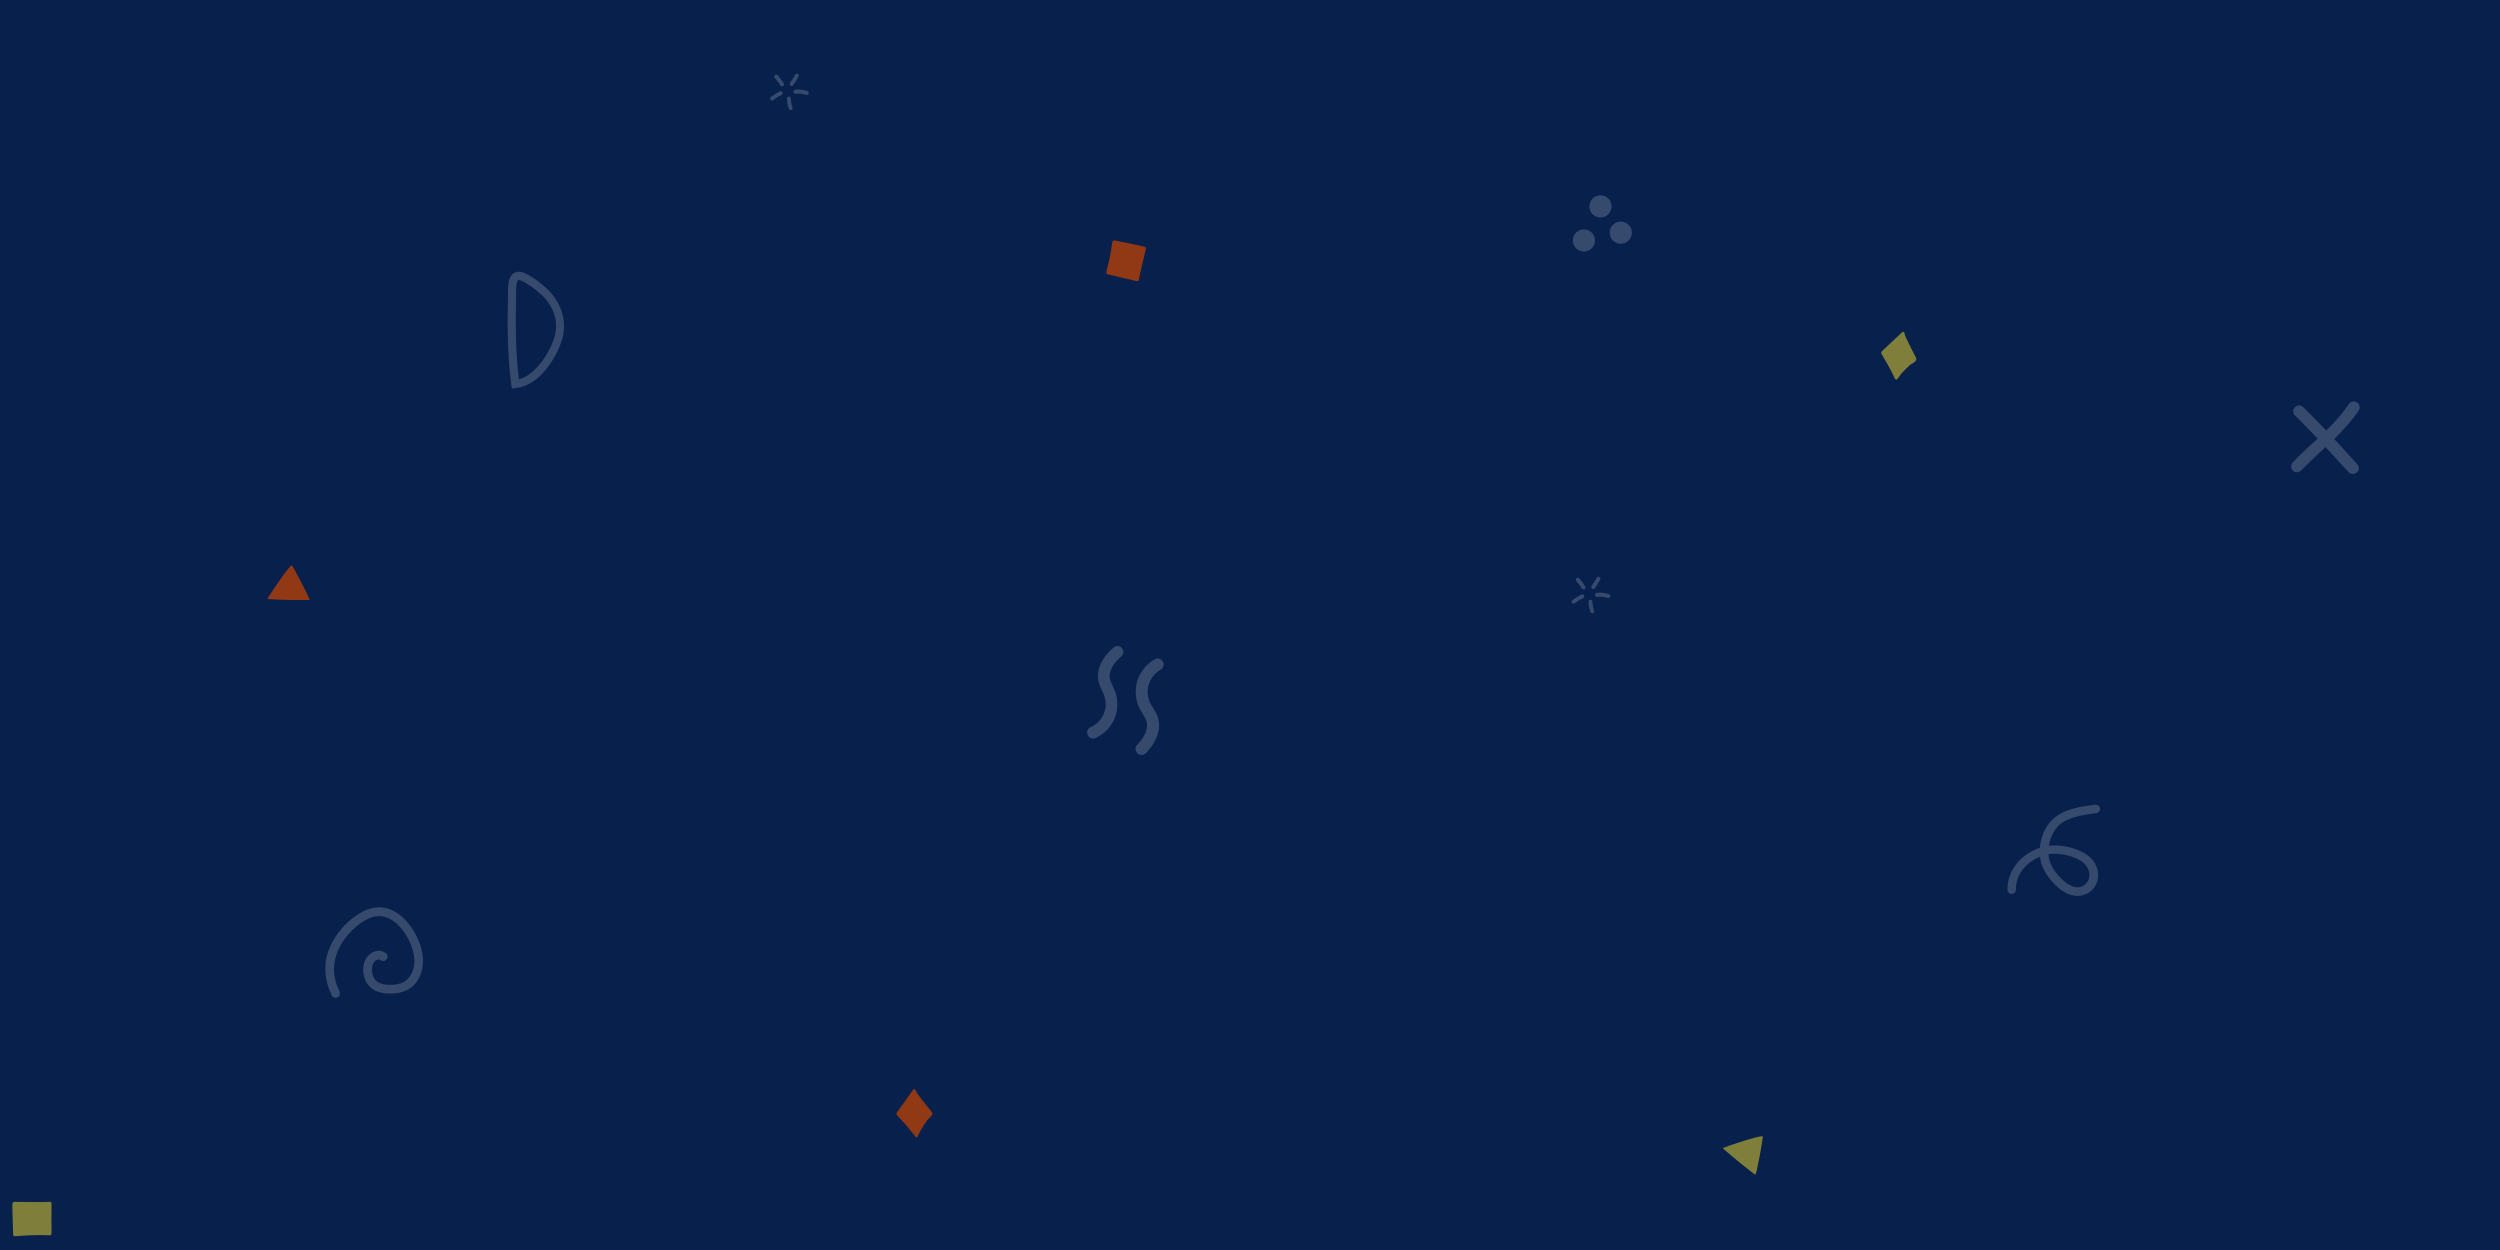
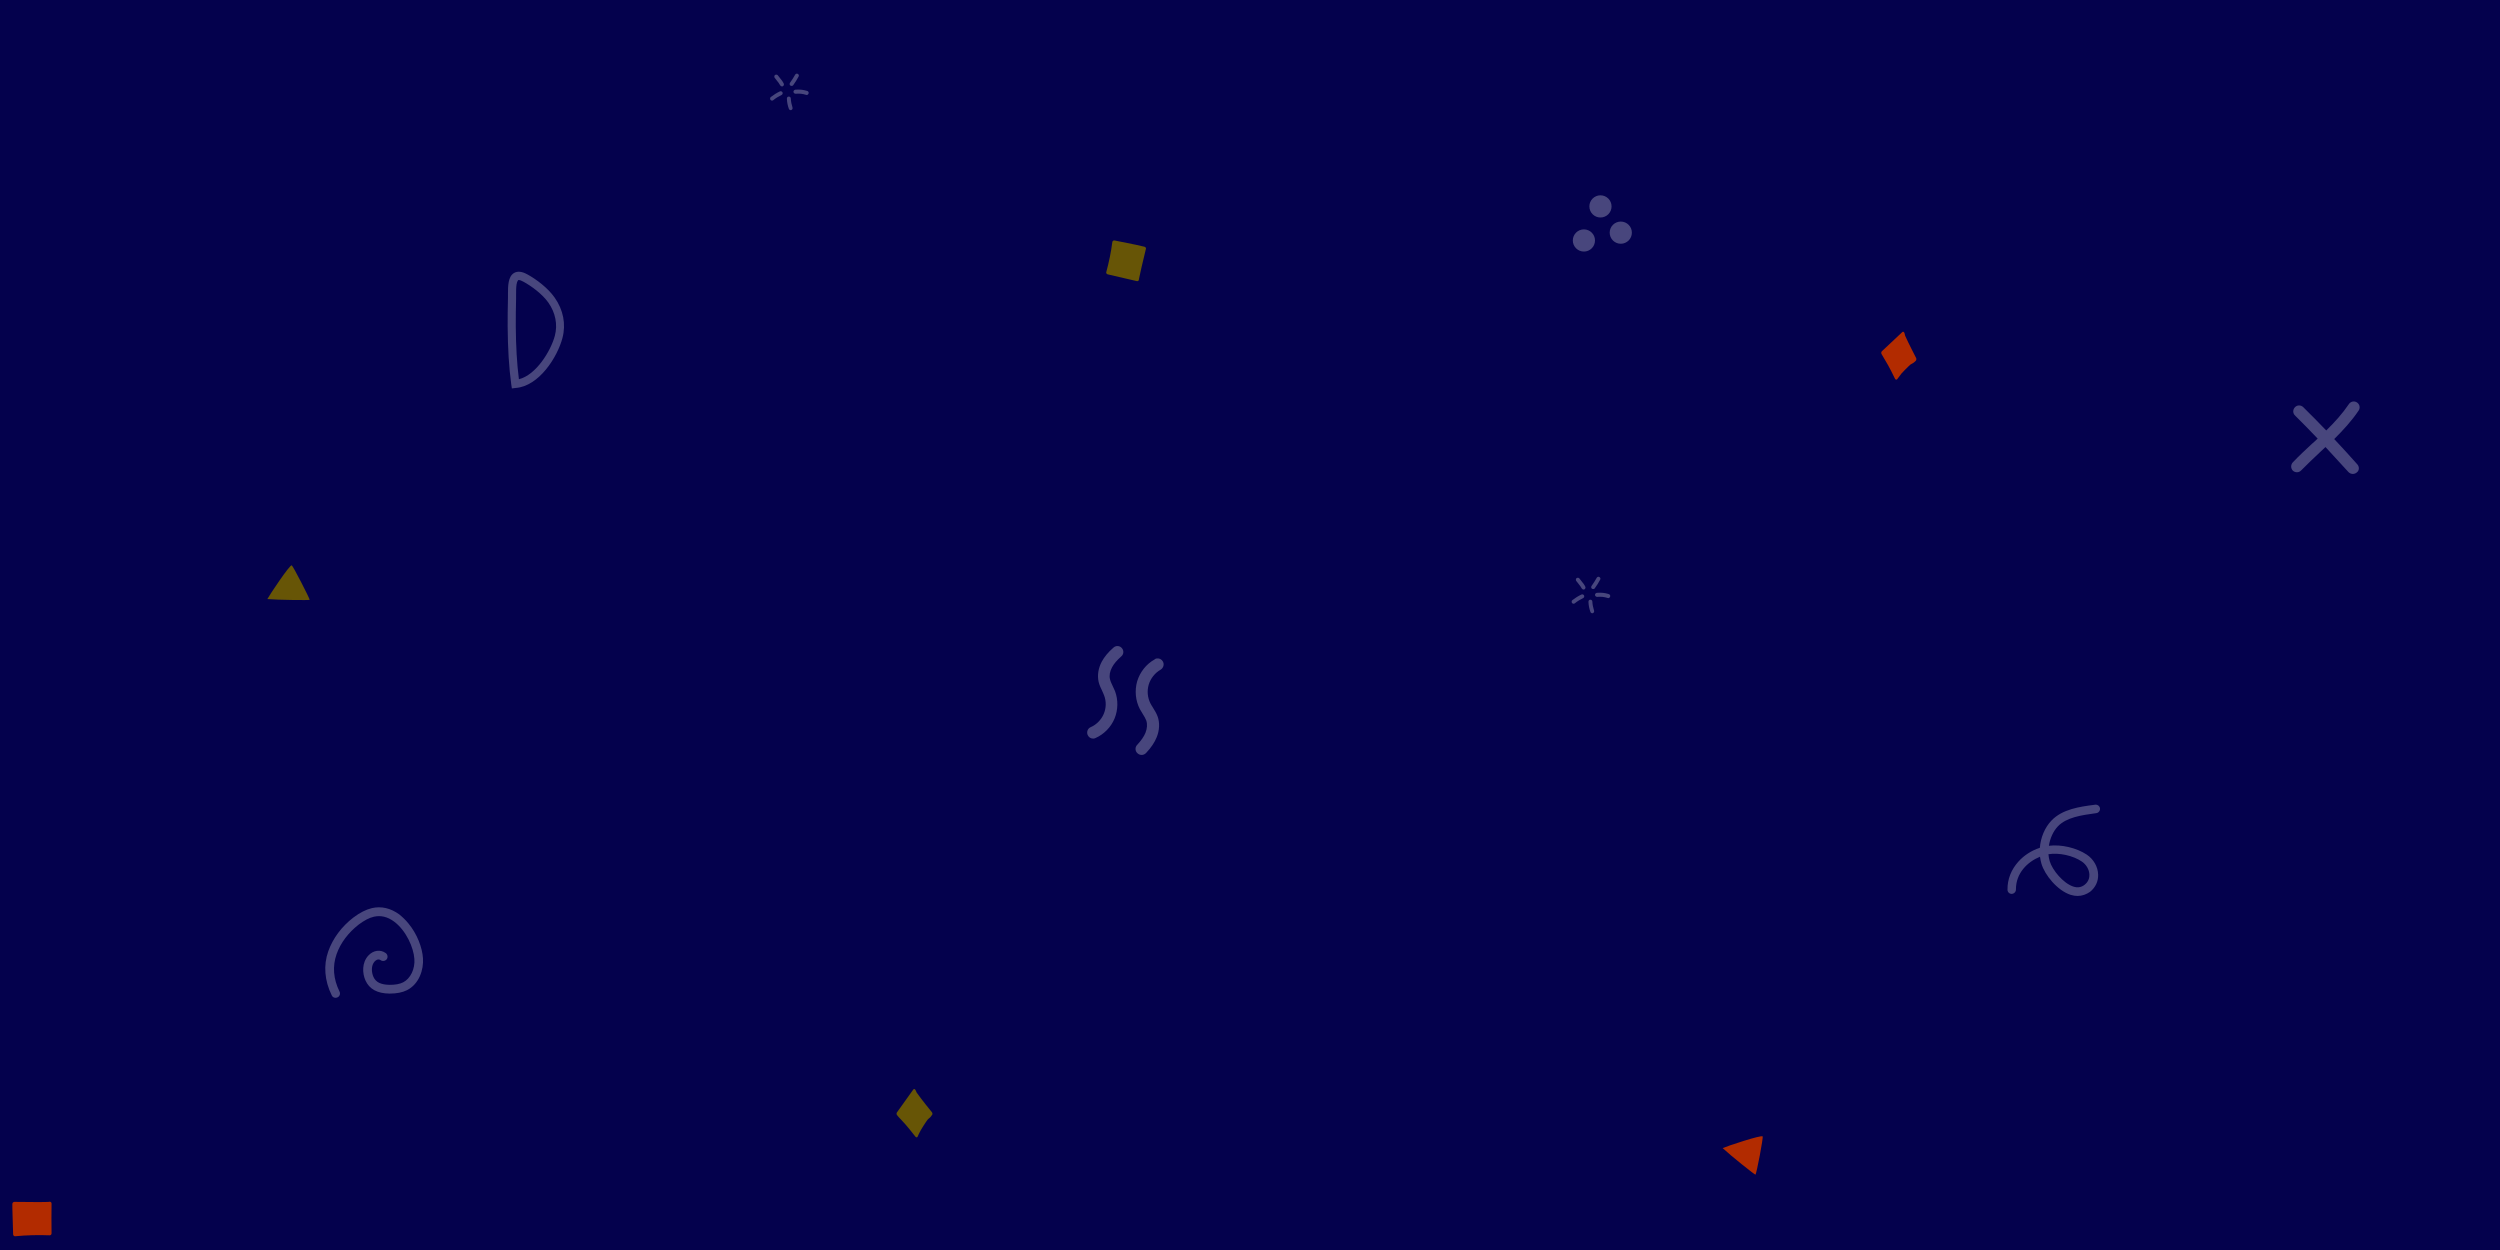
- <svg xmlns="http://www.w3.org/2000/svg" width="517" height="258.5" viewBox="0 0 1600 800">
-   <rect fill="#08204C" width="1600" height="800" />
-   <path fill="#7F7F3B" d="M1102.5 734.8c2.5-1.2 24.8-8.6 25.6-7.5.5.7-3.9 23.8-4.6 24.5C1123.3 752.1 1107.5 739.5 1102.5 734.8zM1226.3 229.1c0-.1-4.9-9.4-7-14.2-.1-.3-.3-1.1-.4-1.6-.1-.4-.3-.7-.6-.9-.3-.2-.6-.1-.8.1l-13.1 12.3c0 0 0 0 0 0-.2.2-.3.5-.4.8 0 .3 0 .7.2 1 .1.1 1.4 2.5 2.1 3.6 2.4 3.7 6.5 12.1 6.5 12.2.2.3.4.5.7.6.3 0 .5-.1.7-.3 0 0 1.8-2.5 2.7-3.6 1.5-1.6 3-3.2 4.6-4.7 1.2-1.2 1.6-1.4 2.1-1.6.5-.3 1.1-.5 2.5-1.9C1226.5 230.4 1226.6 229.6 1226.3 229.1zM33 770.3C33 770.3 33 770.3 33 770.3c0-.7-.5-1.2-1.2-1.2-.1 0-.3 0-.4.1-1.6.2-14.3.1-22.2 0-.3 0-.6.1-.9.4-.2.2-.4.5-.4.9 0 .2 0 4.9.1 5.9l.4 13.6c0 .3.2.6.4.9.2.2.5.3.8.3 0 0 .1 0 .1 0 7.3-.7 14.7-.9 22-.6.3 0 .7-.1.9-.3.2-.2.4-.6.4-.9C32.9 783.3 32.9 776.2 33 770.3z" />
-   <path fill="#913915" d="M171.1 383.4c1.3-2.5 14.3-22 15.6-21.6.8.3 11.5 21.2 11.5 22.1C198.1 384.2 177.9 384 171.1 383.4zM596.4 711.8c-.1-.1-6.7-8.2-9.7-12.5-.2-.3-.5-1-.7-1.5-.2-.4-.4-.7-.7-.8-.3-.1-.6 0-.8.3L574 712c0 0 0 0 0 0-.2.2-.2.5-.2.9 0 .3.2.7.4.9.1.1 1.8 2.2 2.8 3.1 3.1 3.1 8.8 10.5 8.9 10.6.2.3.5.4.8.4.3 0 .5-.2.6-.5 0 0 1.2-2.8 2-4.1 1.1-1.9 2.3-3.7 3.5-5.5.9-1.4 1.3-1.7 1.7-2 .5-.4 1-.7 2.1-2.4C596.9 713.1 596.8 712.3 596.4 711.8zM727.5 179.9C727.5 179.9 727.5 179.9 727.5 179.9c.6.2 1.3-.2 1.4-.8 0-.1 0-.2 0-.4.2-1.4 2.8-12.6 4.5-19.5.1-.3 0-.6-.2-.8-.2-.3-.5-.4-.8-.5-.2 0-4.7-1.1-5.7-1.3l-13.4-2.7c-.3-.1-.7 0-.9.2-.2.2-.4.4-.5.6 0 0 0 .1 0 .1-.8 6.5-2.2 13.1-3.9 19.4-.1.3 0 .6.2.9.2.3.5.4.8.5C714.8 176.9 721.7 178.5 727.5 179.9zM728.5 178.1c-.1-.1-.2-.2-.4-.2C728.3 177.9 728.4 178 728.5 178.1z" />
-   <g fill-opacity="0.19" fill="#FFF">
+ <svg xmlns="http://www.w3.org/2000/svg" width="1125" height="562.5" viewBox="0 0 1600 800">
+   <rect fill="#04014D" width="1600" height="800" />
+   <path fill="#B22B00" d="M1102.5 734.8c2.5-1.2 24.8-8.6 25.6-7.5.5.7-3.9 23.8-4.6 24.5C1123.3 752.1 1107.5 739.5 1102.5 734.8zM1226.3 229.1c0-.1-4.9-9.4-7-14.2-.1-.3-.3-1.1-.4-1.6-.1-.4-.3-.7-.6-.9-.3-.2-.6-.1-.8.1l-13.1 12.3c0 0 0 0 0 0-.2.2-.3.5-.4.8 0 .3 0 .7.2 1 .1.1 1.4 2.5 2.1 3.6 2.4 3.7 6.5 12.1 6.5 12.2.2.3.4.5.7.6.3 0 .5-.1.7-.3 0 0 1.8-2.5 2.7-3.6 1.5-1.6 3-3.2 4.6-4.7 1.2-1.2 1.6-1.4 2.1-1.6.5-.3 1.1-.5 2.5-1.9C1226.5 230.4 1226.6 229.6 1226.3 229.1zM33 770.3C33 770.3 33 770.3 33 770.3c0-.7-.5-1.2-1.2-1.2-.1 0-.3 0-.4.1-1.6.2-14.3.1-22.2 0-.3 0-.6.1-.9.4-.2.2-.4.5-.4.9 0 .2 0 4.9.1 5.9l.4 13.6c0 .3.2.6.4.9.2.2.5.3.8.3 0 0 .1 0 .1 0 7.3-.7 14.7-.9 22-.6.3 0 .7-.1.9-.3.2-.2.4-.6.4-.9C32.9 783.3 32.9 776.2 33 770.3z" />
+   <path fill="#675506" d="M171.1 383.4c1.3-2.5 14.3-22 15.6-21.6.8.3 11.5 21.2 11.5 22.1C198.1 384.2 177.9 384 171.1 383.4zM596.4 711.8c-.1-.1-6.7-8.2-9.7-12.5-.2-.3-.5-1-.7-1.5-.2-.4-.4-.7-.7-.8-.3-.1-.6 0-.8.3L574 712c0 0 0 0 0 0-.2.2-.2.5-.2.9 0 .3.2.7.4.9.1.1 1.8 2.2 2.8 3.1 3.1 3.1 8.8 10.5 8.9 10.6.2.3.5.4.8.4.3 0 .5-.2.6-.5 0 0 1.2-2.8 2-4.1 1.1-1.9 2.3-3.7 3.5-5.5.9-1.4 1.3-1.7 1.7-2 .5-.4 1-.7 2.1-2.4C596.9 713.1 596.8 712.3 596.4 711.8zM727.5 179.9C727.5 179.9 727.5 179.9 727.5 179.9c.6.2 1.3-.2 1.4-.8 0-.1 0-.2 0-.4.2-1.4 2.8-12.6 4.5-19.5.1-.3 0-.6-.2-.8-.2-.3-.5-.4-.8-.5-.2 0-4.7-1.1-5.7-1.3l-13.4-2.7c-.3-.1-.7 0-.9.2-.2.2-.4.4-.5.6 0 0 0 .1 0 .1-.8 6.5-2.2 13.1-3.9 19.4-.1.3 0 .6.2.9.2.3.5.4.8.5C714.8 176.9 721.7 178.5 727.5 179.9zM728.5 178.1c-.1-.1-.2-.2-.4-.2C728.3 177.9 728.4 178 728.5 178.1z" />
+   <g fill-opacity="0.27" fill="#FFF">
    <path d="M699.6 472.7c-1.5 0-2.8-.8-3.5-2.3-.8-1.9 0-4.2 1.9-5 3.7-1.6 6.8-4.7 8.4-8.5 1.6-3.8 1.7-8.1.2-11.9-.3-.9-.8-1.8-1.2-2.8-.8-1.7-1.8-3.7-2.3-5.9-.9-4.1-.2-8.6 2-12.8 1.7-3.1 4.1-6.1 7.6-9.1 1.6-1.4 4-1.2 5.3.4 1.4 1.6 1.2 4-.4 5.3-2.8 2.5-4.7 4.7-5.9 7-1.4 2.6-1.9 5.3-1.3 7.6.3 1.4 1 2.8 1.7 4.3.5 1.1 1 2.2 1.5 3.3 2.1 5.6 2 12-.3 17.6-2.3 5.5-6.8 10.1-12.3 12.5C700.6 472.6 700.1 472.7 699.6 472.7zM740.4 421.4c1.5-.2 3 .5 3.8 1.9 1.1 1.8.4 4.2-1.4 5.3-3.7 2.1-6.4 5.6-7.6 9.5-1.2 4-.8 8.4 1.1 12.1.4.9 1 1.7 1.6 2.7 1 1.7 2.2 3.5 3 5.7 1.4 4 1.2 8.7-.6 13.2-1.4 3.4-3.5 6.6-6.8 10.1-1.5 1.6-3.9 1.7-5.5.2-1.6-1.4-1.7-3.9-.2-5.4 2.6-2.8 4.3-5.3 5.3-7.7 1.1-2.8 1.3-5.6.5-7.9-.5-1.3-1.3-2.7-2.2-4.1-.6-1-1.3-2.1-1.9-3.2-2.8-5.4-3.4-11.9-1.7-17.8 1.8-5.9 5.8-11 11.2-14C739.4 421.6 739.9 421.4 740.4 421.4zM261.3 590.9c5.7 6.8 9 15.7 9.4 22.4.5 7.3-2.4 16.4-10.2 20.4-3 1.5-6.7 2.2-11.2 2.2-7.9-.1-12.9-2.9-15.4-8.4-2.1-4.7-2.3-11.4 1.8-15.9 3.2-3.5 7.8-4.1 11.2-1.6 1.2.9 1.5 2.7.6 3.9-.9 1.2-2.7 1.5-3.9.6-1.8-1.3-3.6.6-3.8.8-2.4 2.6-2.1 7-.8 9.9 1.5 3.4 4.7 5 10.4 5.1 3.6 0 6.4-.5 8.6-1.6 4.7-2.4 7.7-8.6 7.2-15-.5-7.3-5.3-18.2-13-23.9-4.2-3.1-8.5-4.1-12.9-3.1-3.1.7-6.2 2.4-9.7 5-6.6 5.1-11.7 11.8-14.2 19-2.7 7.7-2.1 15.8 1.9 23.9.7 1.4.1 3.1-1.3 3.7-1.4.7-3.1.1-3.7-1.3-4.6-9.4-5.4-19.2-2.2-28.2 2.9-8.2 8.6-15.9 16.1-21.6 4.1-3.1 8-5.1 11.8-6 6-1.4 12 0 17.5 4C257.6 586.9 259.6 588.8 261.3 590.9z" />
    <circle cx="1013.7" cy="153.9" r="7.1" />
    <circle cx="1024.3" cy="132.1" r="7.1" />
    <circle cx="1037.3" cy="148.9" r="7.1" />
    <path d="M1508.7 297.2c-4.8-5.4-9.7-10.8-14.8-16.2 5.6-5.6 11.1-11.5 15.6-18.2 1.2-1.7.7-4.1-1-5.2-1.7-1.2-4.1-.7-5.2 1-4.2 6.2-9.1 11.6-14.5 16.9-4.8-5-9.7-10-14.7-14.9-1.5-1.5-3.9-1.5-5.3 0-1.5 1.5-1.5 3.9 0 5.3 4.9 4.8 9.7 9.8 14.5 14.8-1.1 1.1-2.3 2.2-3.5 3.2-4.1 3.8-8.4 7.8-12.4 12-1.4 1.5-1.4 3.8 0 5.3 0 0 0 0 0 0 1.5 1.4 3.9 1.4 5.3-.1 3.9-4 8.1-7.9 12.1-11.7 1.2-1.1 2.3-2.2 3.5-3.3 4.9 5.3 9.8 10.6 14.6 15.9.1.1.1.1.2.2 1.4 1.4 3.7 1.5 5.2.2C1510 301.2 1510.1 298.8 1508.7 297.2zM327.6 248.6l-.4-2.6c-1.5-11.1-2.2-23.2-2.3-37 0-5.5 0-11.5.2-18.5 0-.7 0-1.5 0-2.3 0-5 0-11.2 3.9-13.5 2.2-1.3 5.1-1 8.5.9 5.7 3.1 13.2 8.7 17.5 14.9 5.5 7.8 7.3 16.9 5 25.7-3.2 12.3-15 31-30 32.1L327.6 248.6zM332.1 179.2c-.2 0-.3 0-.4.1-.1.1-.7.5-1.1 2.7-.3 1.9-.3 4.2-.3 6.3 0 .8 0 1.7 0 2.4-.2 6.9-.2 12.8-.2 18.3.1 12.5.7 23.5 2 33.7 11-2.7 20.4-18.1 23-27.8 1.9-7.2.4-14.8-4.2-21.3l0 0C347 188.1 340 183 335 180.3 333.6 179.5 332.6 179.2 332.1 179.2zM516.3 60.8c-.1 0-.2 0-.4-.1-2.4-.7-4-.9-6.7-.7-.7 0-1.3-.5-1.4-1.2 0-.7.5-1.3 1.2-1.4 3.1-.2 4.9 0 7.6.8.7.2 1.1.9.9 1.6C517.3 60.4 516.8 60.8 516.3 60.8zM506.1 70.5c-.5 0-1-.3-1.2-.8-.8-2.1-1.2-4.3-1.3-6.6 0-.7.5-1.3 1.2-1.3.7 0 1.3.5 1.3 1.2.1 2 .5 3.9 1.1 5.8.2.7-.1 1.4-.8 1.6C506.4 70.5 506.2 70.5 506.1 70.5zM494.1 64.4c-.4 0-.8-.2-1-.5-.4-.6-.3-1.4.2-1.8 1.8-1.4 3.7-2.6 5.8-3.6.6-.3 1.4 0 1.7.6.3.6 0 1.4-.6 1.7-1.9.9-3.7 2-5.3 3.3C494.7 64.3 494.4 64.4 494.1 64.4zM500.5 55.3c-.5 0-.9-.3-1.2-.7-.5-1-1.2-1.9-2.4-3.4-.3-.4-.7-.9-1.1-1.4-.4-.6-.3-1.4.2-1.8.6-.4 1.4-.3 1.8.2.4.5.8 1 1.1 1.4 1.3 1.6 2.1 2.6 2.7 3.9.3.6 0 1.4-.6 1.7C500.9 55.3 500.7 55.3 500.5 55.3zM506.7 55c-.3 0-.5-.1-.8-.2-.6-.4-.7-1.2-.3-1.8 1.2-1.7 2.3-3.4 3.3-5.2.3-.6 1.1-.9 1.7-.5.6.3.9 1.1.5 1.7-1 1.9-2.2 3.8-3.5 5.6C507.4 54.8 507.1 55 506.7 55zM1029.3 382.8c-.1 0-.2 0-.4-.1-2.4-.7-4-.9-6.7-.7-.7 0-1.3-.5-1.4-1.2 0-.7.5-1.3 1.2-1.4 3.1-.2 4.9 0 7.6.8.7.2 1.1.9.9 1.6C1030.3 382.4 1029.8 382.8 1029.3 382.8zM1019.1 392.5c-.5 0-1-.3-1.2-.8-.8-2.1-1.2-4.3-1.3-6.6 0-.7.5-1.3 1.2-1.3.7 0 1.3.5 1.3 1.2.1 2 .5 3.9 1.1 5.8.2.7-.1 1.4-.8 1.6C1019.4 392.5 1019.2 392.5 1019.1 392.5zM1007.1 386.4c-.4 0-.8-.2-1-.5-.4-.6-.3-1.4.2-1.8 1.8-1.4 3.7-2.6 5.8-3.6.6-.3 1.4 0 1.7.6.3.6 0 1.4-.6 1.7-1.9.9-3.7 2-5.3 3.3C1007.7 386.3 1007.4 386.4 1007.1 386.4zM1013.5 377.3c-.5 0-.9-.3-1.2-.7-.5-1-1.2-1.9-2.4-3.4-.3-.4-.7-.9-1.1-1.4-.4-.6-.3-1.4.2-1.8.6-.4 1.4-.3 1.8.2.4.5.8 1 1.1 1.4 1.3 1.6 2.1 2.6 2.7 3.9.3.6 0 1.4-.6 1.7C1013.9 377.3 1013.7 377.3 1013.5 377.3zM1019.7 377c-.3 0-.5-.1-.8-.2-.6-.4-.7-1.2-.3-1.8 1.2-1.7 2.3-3.4 3.3-5.2.3-.6 1.1-.9 1.7-.5.6.3.9 1.1.5 1.7-1 1.9-2.2 3.8-3.5 5.6C1020.4 376.8 1020.1 377 1019.7 377zM1329.7 573.4c-1.4 0-2.9-.2-4.5-.7-8.4-2.7-16.6-12.7-18.7-20-.4-1.4-.7-2.9-.9-4.4-8.1 3.3-15.5 10.6-15.4 21 0 1.5-1.2 2.7-2.7 2.8 0 0 0 0 0 0-1.5 0-2.7-1.2-2.7-2.7-.1-6.7 2.4-12.9 7-18 3.6-4 8.4-7.1 13.7-8.8.5-6.5 3.1-12.9 7.4-17.4 7-7.4 18.2-8.9 27.3-10.1l.7-.1c1.5-.2 2.9.9 3.1 2.3.2 1.5-.9 2.9-2.3 3.1l-.7.1c-8.6 1.2-18.4 2.5-24 8.4-3 3.2-5 7.7-5.7 12.4 7.9-1 17.7 1.3 24.3 5.7 4.3 2.9 7.1 7.8 7.2 12.7.2 4.3-1.7 8.3-5.2 11.1C1335.2 572.4 1332.6 573.4 1329.7 573.4zM1311 546.7c.1 1.5.4 3 .8 4.4 1.7 5.8 8.7 14.2 15.1 16.3 2.8.9 5.1.5 7.2-1.1 2.7-2.1 3.2-4.8 3.1-6.6-.1-3.2-2-6.4-4.8-8.3C1326.7 547.5 1317.7 545.6 1311 546.7z" />
  </g>
</svg>
